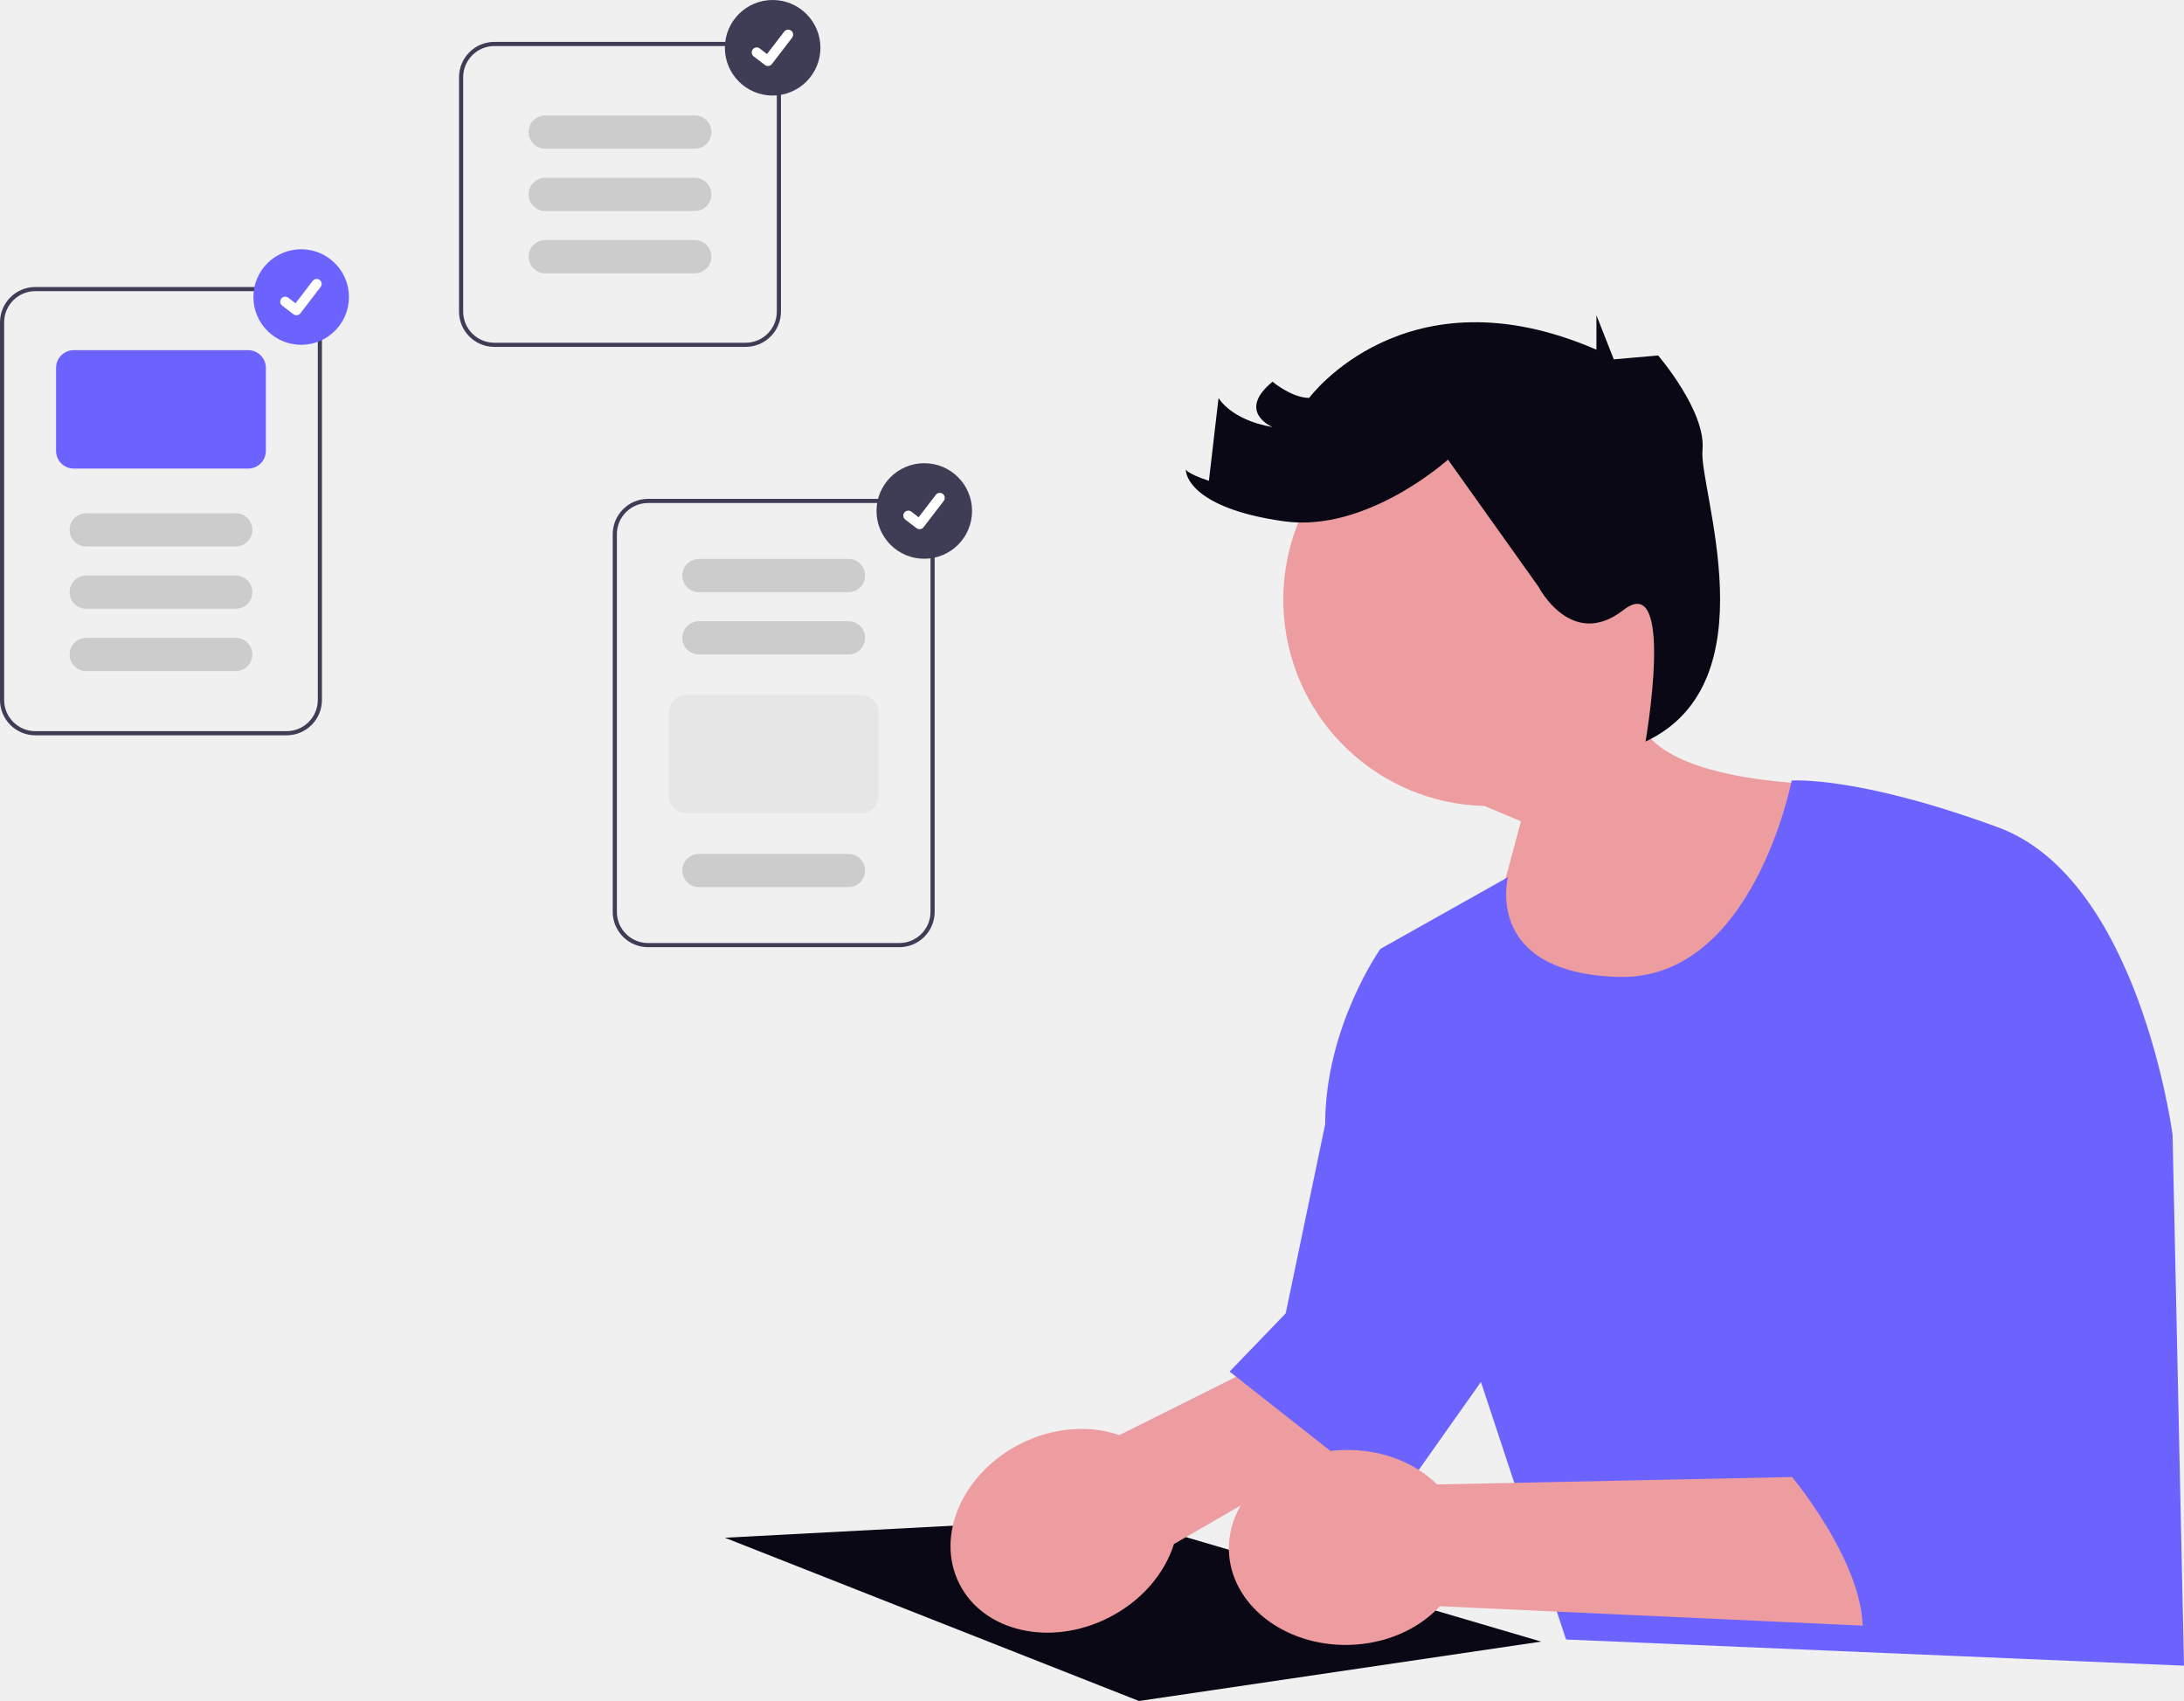
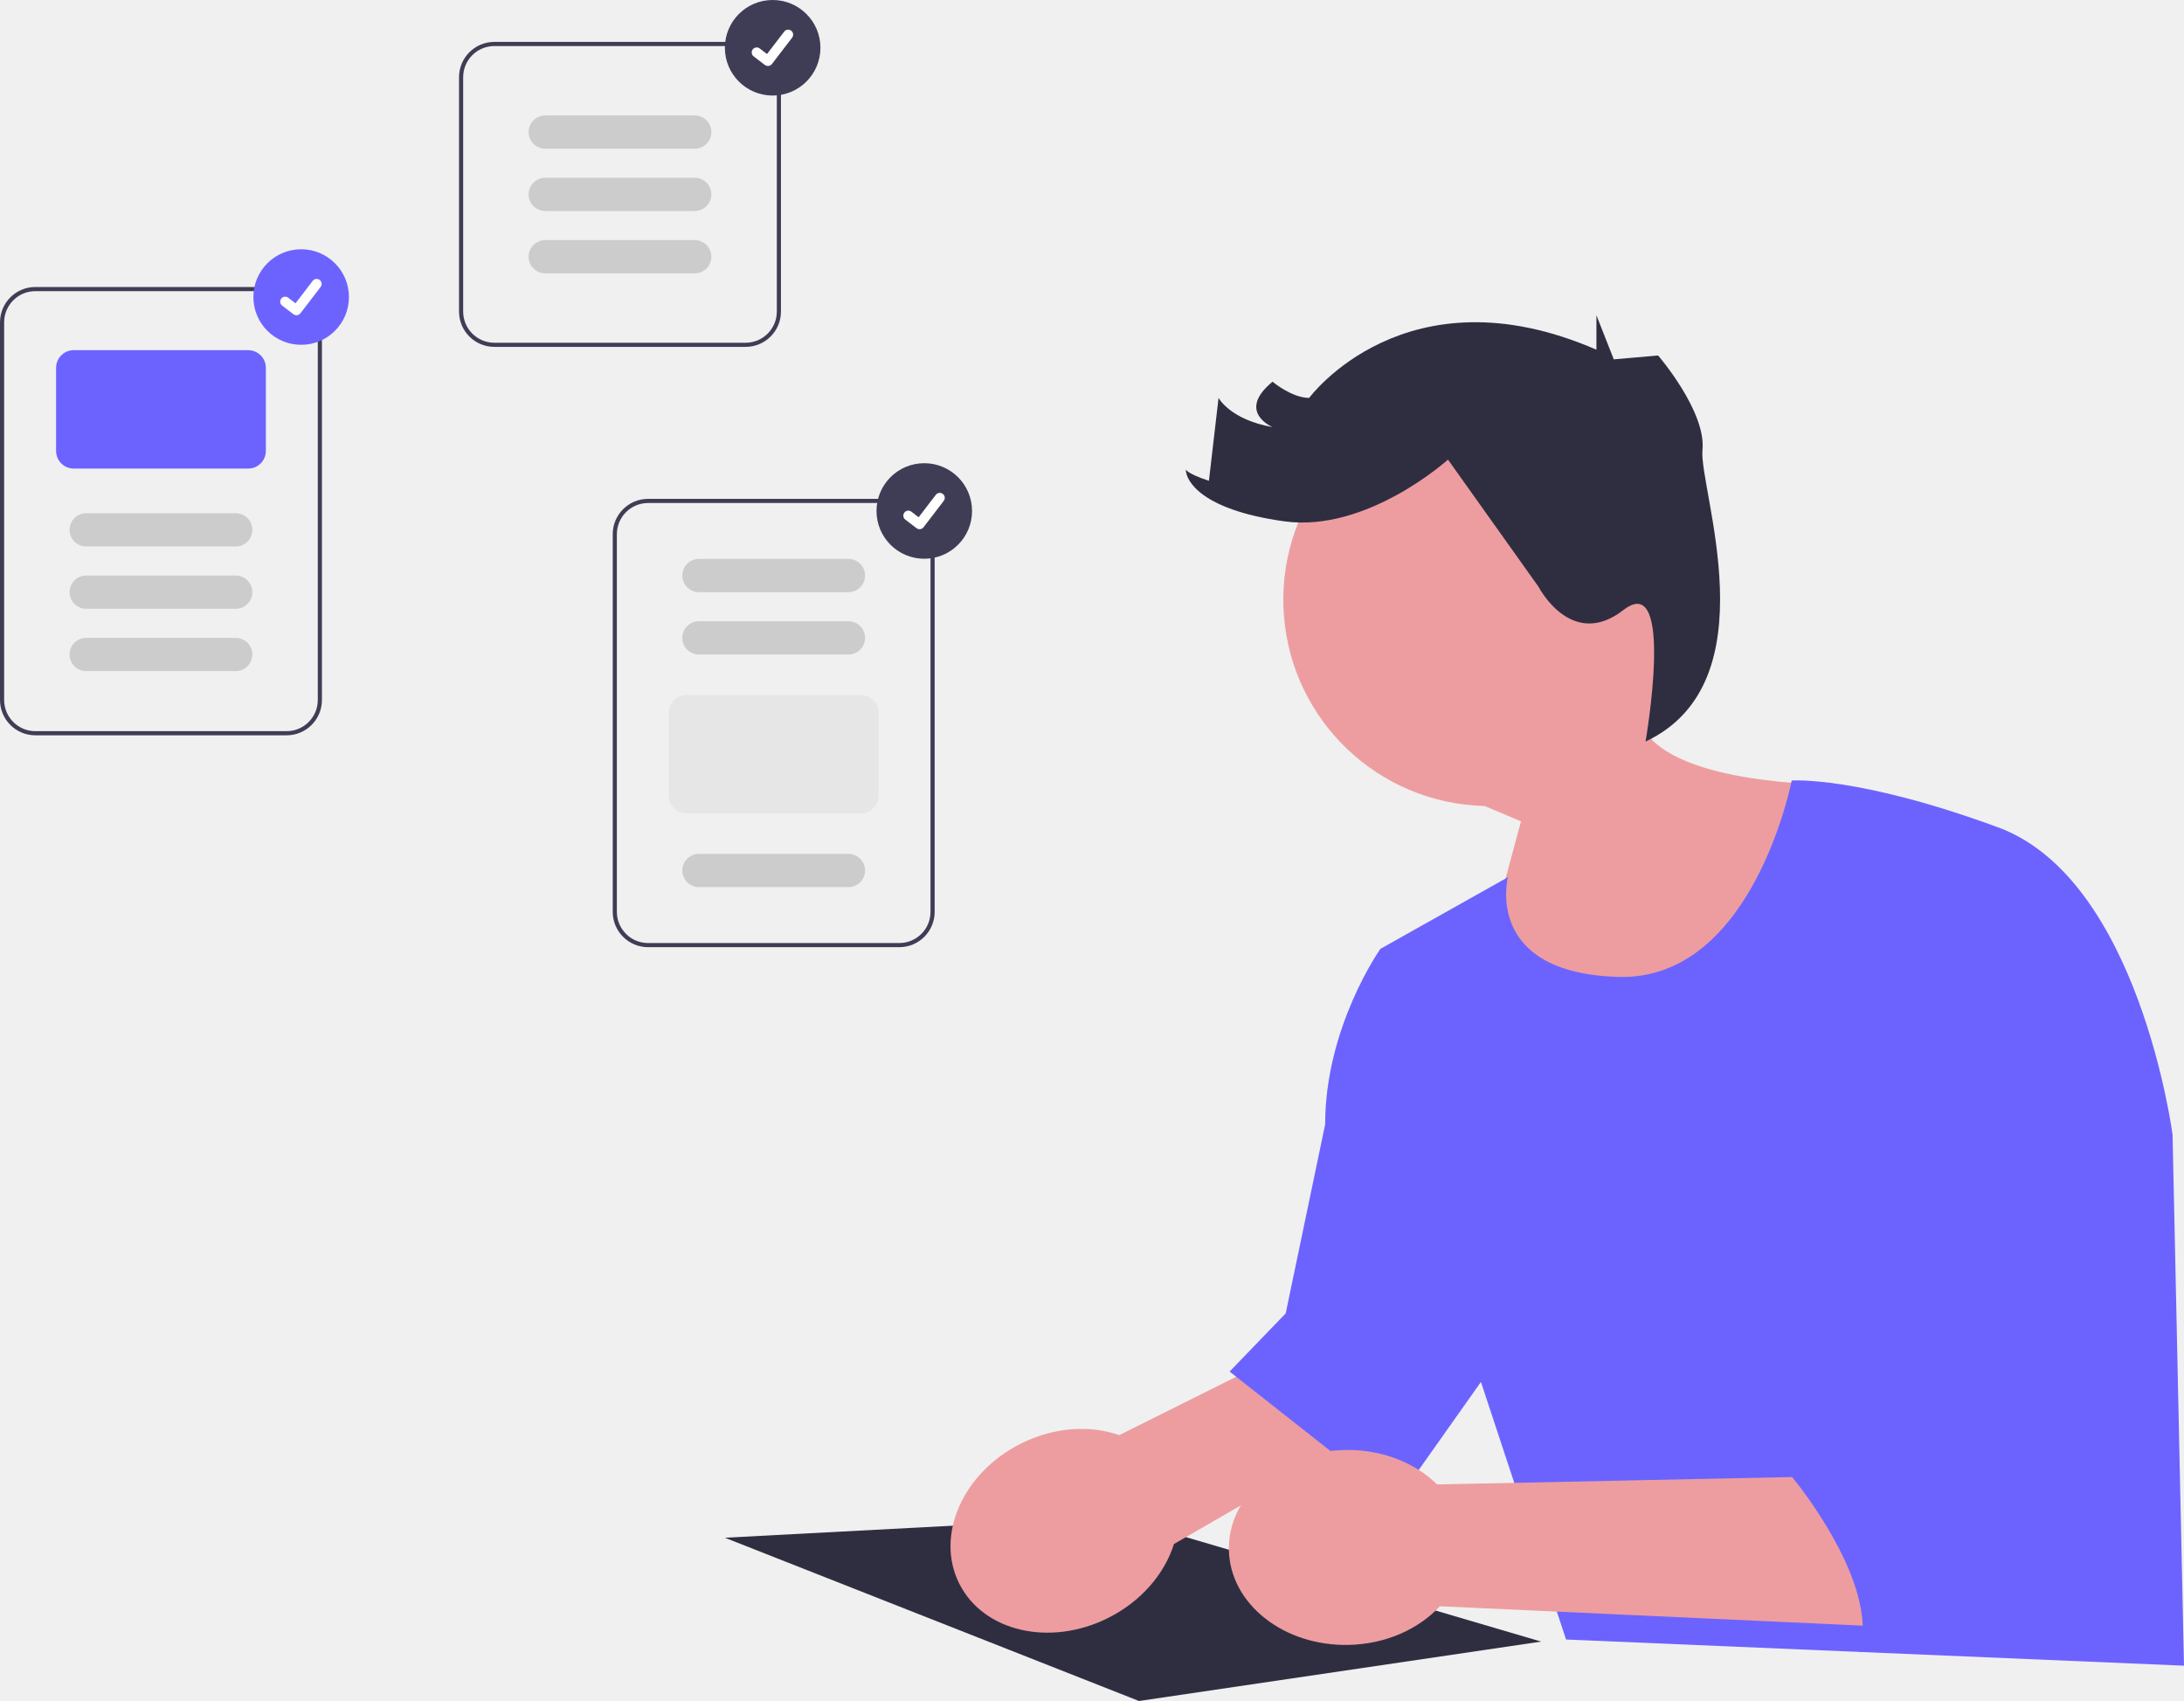
<svg xmlns="http://www.w3.org/2000/svg" width="960" height="747.646" viewBox="0 0 960 747.646" role="img" artist="Katerina Limpitsouni" source="https://undraw.co/">
  <g transform="translate(-415.76 -95.103)">
    <g transform="translate(734.39 233.669)">
      <path d="M446.664,133.529a90.673,90.673,0,1,0-89.33,115.729l16,6.731L350.657,340.2l116.95,22.034,47.53-122.34s-68.993,1.292-86.605-22.492a90.575,90.575,0,0,0,18.131-83.871Z" transform="translate(-23.393 -33.558)" fill="#ed9da0" />
-       <path d="M2,600.951l182.023,71.757L360.8,646.6,174.553,591.822Z" transform="translate(-2 -63.628)" fill="#090814" />
+       <path d="M2,600.951l182.023,71.757L360.8,646.6,174.553,591.822Z" transform="translate(-2 -63.628)" fill="#2f2e41" />
      <path d="M182.824,561.13,356.987,474.2l26.056,33.092L206.844,609c-4.091,13-14.279,25.142-28.885,32.471-25.556,12.824-54.877,6.074-65.49-15.076s1.5-48.691,27.057-61.515c14.606-7.329,30.427-8.241,43.3-3.749Z" transform="translate(-9.452 -68.914)" fill="#ed9da0" />
      <path d="M490.066,254.279s-16.995,88.136-76.339,86.31-48.388-43.823-48.388-43.823l-56.053,31.5S285,362.5,285,405.411L267.65,488.492,243,514.056l73.039,57.518,37.432-52.953L390.9,631.831l271.612,11.5-5.021-233.354s-14.608-112.3-76.69-135.121-90.737-20.576-90.737-20.576Z" transform="translate(-21.145 -49.771)" fill="#6c63ff" />
-       <path d="M337.154,93.732s-35.594,32.2-72.035,27.119S221.9,103.055,221.9,97.97c0,0,0,1.695,10.17,5.085l4.237-36.441s5.085,9.558,23.729,12.83c0,0-16.1-6.728,0-19.948,0,0,8.475,7.118,16.1,7.118,0,0,42.373-57.628,126.272-21.187V30.285l7.627,19.379,9.841-.856,9.651-.839S450.715,72.546,449.02,89.5s30.454,102.082-25.028,128.16c0,0,13.163-75.617-9.719-57.821s-37.288-10.17-37.288-10.17L337.155,93.732Z" transform="translate(-19.309 -30.285)" fill="#090814" />
+       <path d="M337.154,93.732s-35.594,32.2-72.035,27.119S221.9,103.055,221.9,97.97c0,0,0,1.695,10.17,5.085l4.237-36.441s5.085,9.558,23.729,12.83c0,0-16.1-6.728,0-19.948,0,0,8.475,7.118,16.1,7.118,0,0,42.373-57.628,126.272-21.187V30.285l7.627,19.379,9.841-.856,9.651-.839S450.715,72.546,449.02,89.5s30.454,102.082-25.028,128.16c0,0,13.163-75.617-9.719-57.821s-37.288-10.17-37.288-10.17L337.155,93.732Z" transform="translate(-19.309 -30.285)" fill="#2f2e41" />
      <path d="M334.175,591.715l194.612-4.053,9.413,66.89-202.8-9.293c-9.262,10-23.663,16.615-40,16.989-28.586.656-52.2-17.99-52.742-41.647s22.19-43.367,50.776-44.022c16.337-.375,31.027,5.571,40.738,15.137Z" transform="translate(-21.115 -77.821)" fill="#ed9da0" />
      <path d="M551.385,430.822s-6.391,40.171,12.782,53.866c0,0-6.391,49.3,9.13,64.822,0,0-28.522,1.155-22.934,16.1,0,0-41.888-6.968-36.41,10.378,0,0,38.764,46.525,29.425,76.672l126.695-6.372,14.14-72.95" transform="translate(-44.68 -65.139)" fill="#6c63ff" />
    </g>
    <path d="M663.871,475.219H553.4A15.538,15.538,0,0,1,537.88,459.7V293.689A15.538,15.538,0,0,1,553.4,278.168H663.871a15.538,15.538,0,0,1,15.521,15.521V459.7A15.538,15.538,0,0,1,663.871,475.219ZM553.4,279.994a13.71,13.71,0,0,0-13.695,13.695V459.7A13.71,13.71,0,0,0,553.4,473.393H663.871A13.71,13.71,0,0,0,677.566,459.7V293.689a13.71,13.71,0,0,0-13.695-13.695Z" transform="translate(-122.12 -56.921)" fill="#3f3d56" />
    <path d="M649.331,360.624H572.64a7.769,7.769,0,0,1-7.76-7.76V316.345a7.769,7.769,0,0,1,7.76-7.76h76.69a7.769,7.769,0,0,1,7.76,7.76v36.519A7.769,7.769,0,0,1,649.331,360.624Z" transform="translate(-124.47 -59.567)" fill="#6c63ff" />
    <path d="M644.419,401.692H578.684a7.3,7.3,0,1,1,0-14.608h65.735a7.3,7.3,0,1,1,0,14.608Z" transform="translate(-125.035 -66.398)" fill="#ccc" />
    <path d="M644.419,431.692H578.684a7.3,7.3,0,1,1,0-14.608h65.735a7.3,7.3,0,1,1,0,14.608Z" transform="translate(-125.035 -69.009)" fill="#ccc" />
    <path d="M644.419,461.692H578.684a7.3,7.3,0,1,1,0-14.608h65.735a7.3,7.3,0,1,1,0,14.608Z" transform="translate(-125.035 -71.619)" fill="#ccc" />
    <path d="M958.871,577.219H848.4A15.538,15.538,0,0,1,832.88,561.7V395.689A15.538,15.538,0,0,1,848.4,380.168H958.871a15.538,15.538,0,0,1,15.521,15.521V561.7a15.538,15.538,0,0,1-15.521,15.521ZM848.4,381.994a13.71,13.71,0,0,0-13.695,13.695V561.7A13.71,13.71,0,0,0,848.4,575.393H958.871A13.71,13.71,0,0,0,972.566,561.7V395.689a13.71,13.71,0,0,0-13.695-13.695Z" transform="translate(-147.791 -65.797)" fill="#3f3d56" />
    <path d="M939.419,423.692H873.684a7.3,7.3,0,0,1,0-14.608h65.735a7.3,7.3,0,0,1,0,14.608Z" transform="translate(-150.706 -68.313)" fill="#ccc" />
    <path d="M939.419,453.692H873.684a7.3,7.3,0,0,1,0-14.608h65.735a7.3,7.3,0,0,1,0,14.608Z" transform="translate(-150.706 -70.923)" fill="#ccc" />
    <path d="M944.331,526.624H867.64a7.77,7.77,0,0,1-7.76-7.76V482.344a7.77,7.77,0,0,1,7.76-7.76h76.69a7.77,7.77,0,0,1,7.76,7.76v36.519A7.77,7.77,0,0,1,944.331,526.624Z" transform="translate(-150.14 -74.012)" fill="#e6e6e6" />
    <path d="M939.419,565.692H873.684a7.3,7.3,0,0,1,0-14.608h65.735a7.3,7.3,0,0,1,0,14.608Z" transform="translate(-150.706 -80.669)" fill="#ccc" />
    <path d="M884.871,294.223H774.4A15.538,15.538,0,0,1,758.88,278.7V175.689A15.538,15.538,0,0,1,774.4,160.168H884.871a15.538,15.538,0,0,1,15.521,15.521V278.7A15.538,15.538,0,0,1,884.871,294.223ZM774.4,161.994a13.71,13.71,0,0,0-13.695,13.695V278.7A13.71,13.71,0,0,0,774.4,292.4H884.871A13.71,13.71,0,0,0,898.566,278.7V175.689a13.71,13.71,0,0,0-13.695-13.695Z" transform="translate(-141.351 -46.652)" fill="#3f3d56" />
    <path d="M865.419,270.192H799.684a7.3,7.3,0,0,1,0-14.608h65.735a7.3,7.3,0,1,1,0,14.608Z" transform="translate(-144.266 -54.955)" fill="#ccc" />
    <path d="M865.419,240.192H799.684a7.3,7.3,0,0,1,0-14.608h65.735a7.3,7.3,0,1,1,0,14.608Z" transform="translate(-144.266 -52.345)" fill="#ccc" />
    <path d="M865.419,210.192H799.684a7.3,7.3,0,0,1,0-14.608h65.735a7.3,7.3,0,1,1,0,14.608Z" transform="translate(-144.266 -49.734)" fill="#ccc" />
    <circle cx="20.999" cy="20.999" r="20.999" transform="translate(527.143 204.66)" fill="#6c63ff" />
    <path d="M679.921,290.252a2.178,2.178,0,0,1-1.31-.435l-.023-.018-4.935-3.778a2.192,2.192,0,0,1,2.667-3.481l3.2,2.451,7.554-9.851a2.192,2.192,0,0,1,3.074-.406l-.047.064.048-.063a2.195,2.195,0,0,1,.406,3.074L681.665,289.4a2.194,2.194,0,0,1-1.744.856Z" transform="translate(-133.86 -56.582)" fill="#fff" />
    <circle cx="20.999" cy="20.999" r="20.999" transform="translate(801.038 298.697)" fill="#3f3d56" />
    <path d="M979.921,393.252a2.177,2.177,0,0,1-1.31-.435l-.023-.018-4.935-3.778a2.192,2.192,0,1,1,2.667-3.481l3.2,2.451,7.554-9.851a2.192,2.192,0,0,1,3.074-.406l-.047.064.048-.063a2.195,2.195,0,0,1,.406,3.074L981.665,392.4A2.193,2.193,0,0,1,979.921,393.252Z" transform="translate(-159.966 -65.545)" fill="#fff" />
    <circle cx="20.999" cy="20.999" r="20.999" transform="translate(734.39 95.103)" fill="#3f3d56" />
    <path d="M906.921,170.252a2.178,2.178,0,0,1-1.31-.435l-.023-.018-4.935-3.778a2.192,2.192,0,0,1,2.667-3.481l3.2,2.451,7.554-9.851a2.192,2.192,0,0,1,3.074-.406l-.047.064.048-.063a2.195,2.195,0,0,1,.406,3.074L908.665,169.4A2.193,2.193,0,0,1,906.921,170.252Z" transform="translate(-153.613 -46.14)" fill="#fff" />
  </g>
</svg>
